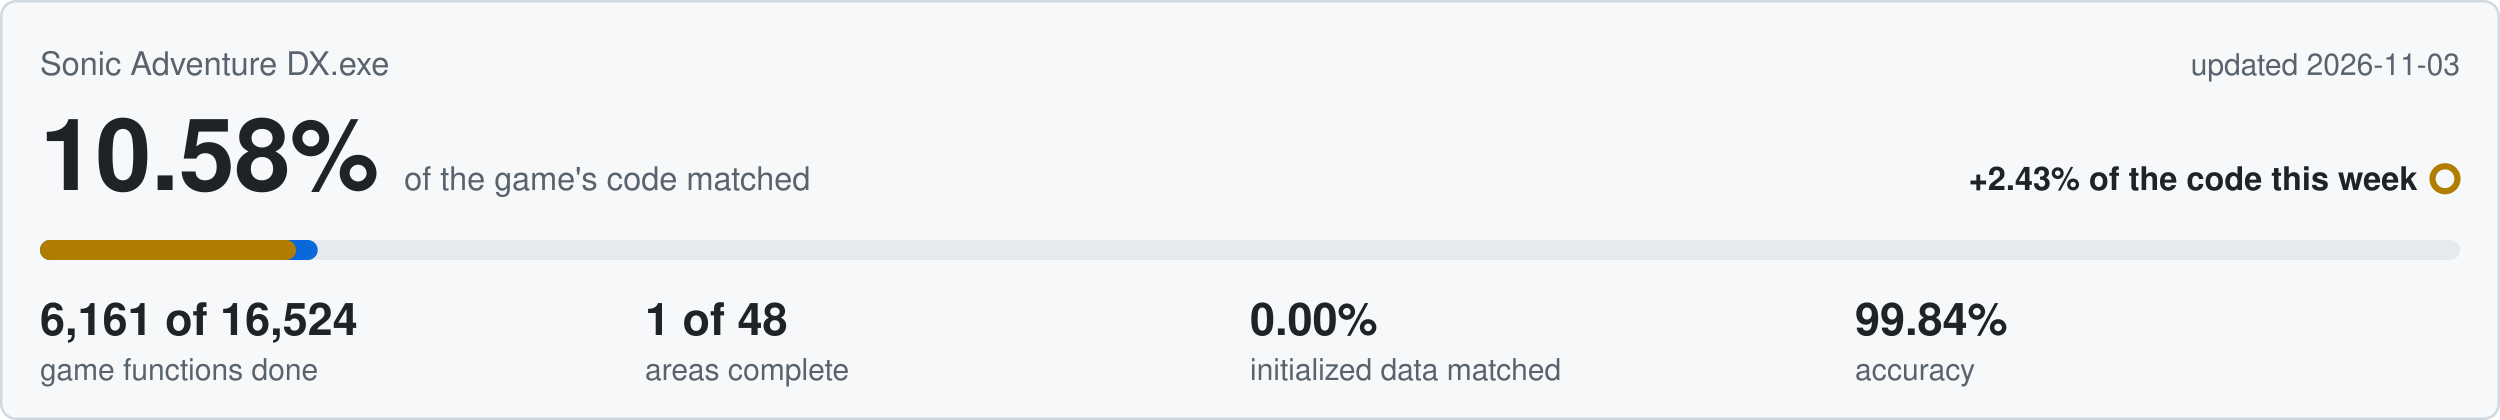
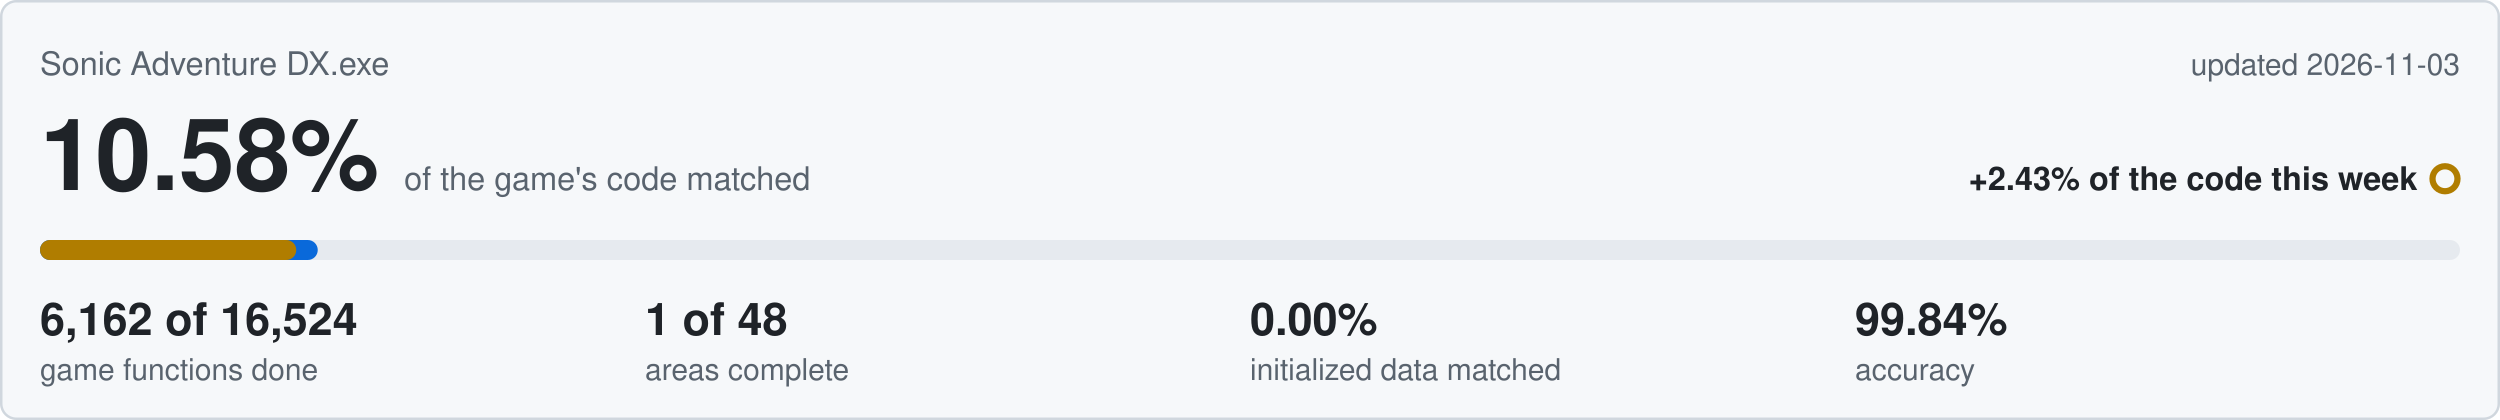
<svg xmlns="http://www.w3.org/2000/svg" viewBox="0 0 1000 168" width="1000" height="168">
  <rect x="0.5" y="0.5" width="999" height="167" rx="6" fill="#f6f8fa" stroke="#d0d7de" />
  <text x="16" y="30" font-family="Segoe UI,Helvetica,Arial,sans-serif" font-size="13" fill="#59636e">Sonic Adventure DX.exe</text>
  <text x="984" y="30" text-anchor="end" font-family="Segoe UI,Helvetica,Arial,sans-serif" font-size="12" fill="#59636e">updated 2026-11-03</text>
  <text x="16" y="76" font-family="Segoe UI,Helvetica,Arial,sans-serif" font-size="40" font-weight="600" fill="#1f2328">10.58%<tspan dx="10" font-size="13" font-weight="400" fill="#59636e">of the game's code matched</tspan>
  </text>
  <text x="967" y="76" text-anchor="end" font-family="Segoe UI,Helvetica,Arial,sans-serif" font-size="13" font-weight="600" fill="#1f2328">+2.43% of the code this week</text>
  <circle cx="978" cy="71.5" r="5" fill="none" stroke="#b07d00" stroke-width="2.5" />
  <rect x="16" y="96" width="968" height="8" rx="4" fill="#e6eaef" />
  <rect x="16" y="96" width="111.1" height="8" rx="4" fill="#0969da" />
-   <rect x="16" y="96" width="102.4" height="8" rx="4" fill="#b07d00" />
-   <text x="16" y="134" font-family="Segoe UI,Helvetica,Arial,sans-serif" font-size="18" font-weight="600" fill="#1f2328">6,161 of 16,524</text>
+   <rect x="16" y="96" width="102.5" height="8" rx="4" fill="#b07d00" />
+   <text x="16" y="134" font-family="Segoe UI,Helvetica,Arial,sans-serif" font-size="18" font-weight="600" fill="#1f2328">6,162 of 16,524</text>
  <text x="16" y="152" font-family="Segoe UI,Helvetica,Arial,sans-serif" font-size="12" fill="#59636e">game functions done</text>
  <text x="258" y="134" font-family="Segoe UI,Helvetica,Arial,sans-serif" font-size="18" font-weight="600" fill="#1f2328">1 of 48</text>
  <text x="258" y="152" font-family="Segoe UI,Helvetica,Arial,sans-serif" font-size="12" fill="#59636e">areas complete</text>
  <text x="500" y="134" font-family="Segoe UI,Helvetica,Arial,sans-serif" font-size="18" font-weight="600" fill="#1f2328">0.00%</text>
  <text x="500" y="152" font-family="Segoe UI,Helvetica,Arial,sans-serif" font-size="12" fill="#59636e">initialized data matched</text>
  <text x="742" y="134" font-family="Segoe UI,Helvetica,Arial,sans-serif" font-size="18" font-weight="600" fill="#1f2328">99.84%</text>
  <text x="742" y="152" font-family="Segoe UI,Helvetica,Arial,sans-serif" font-size="12" fill="#59636e">accuracy</text>
</svg>
